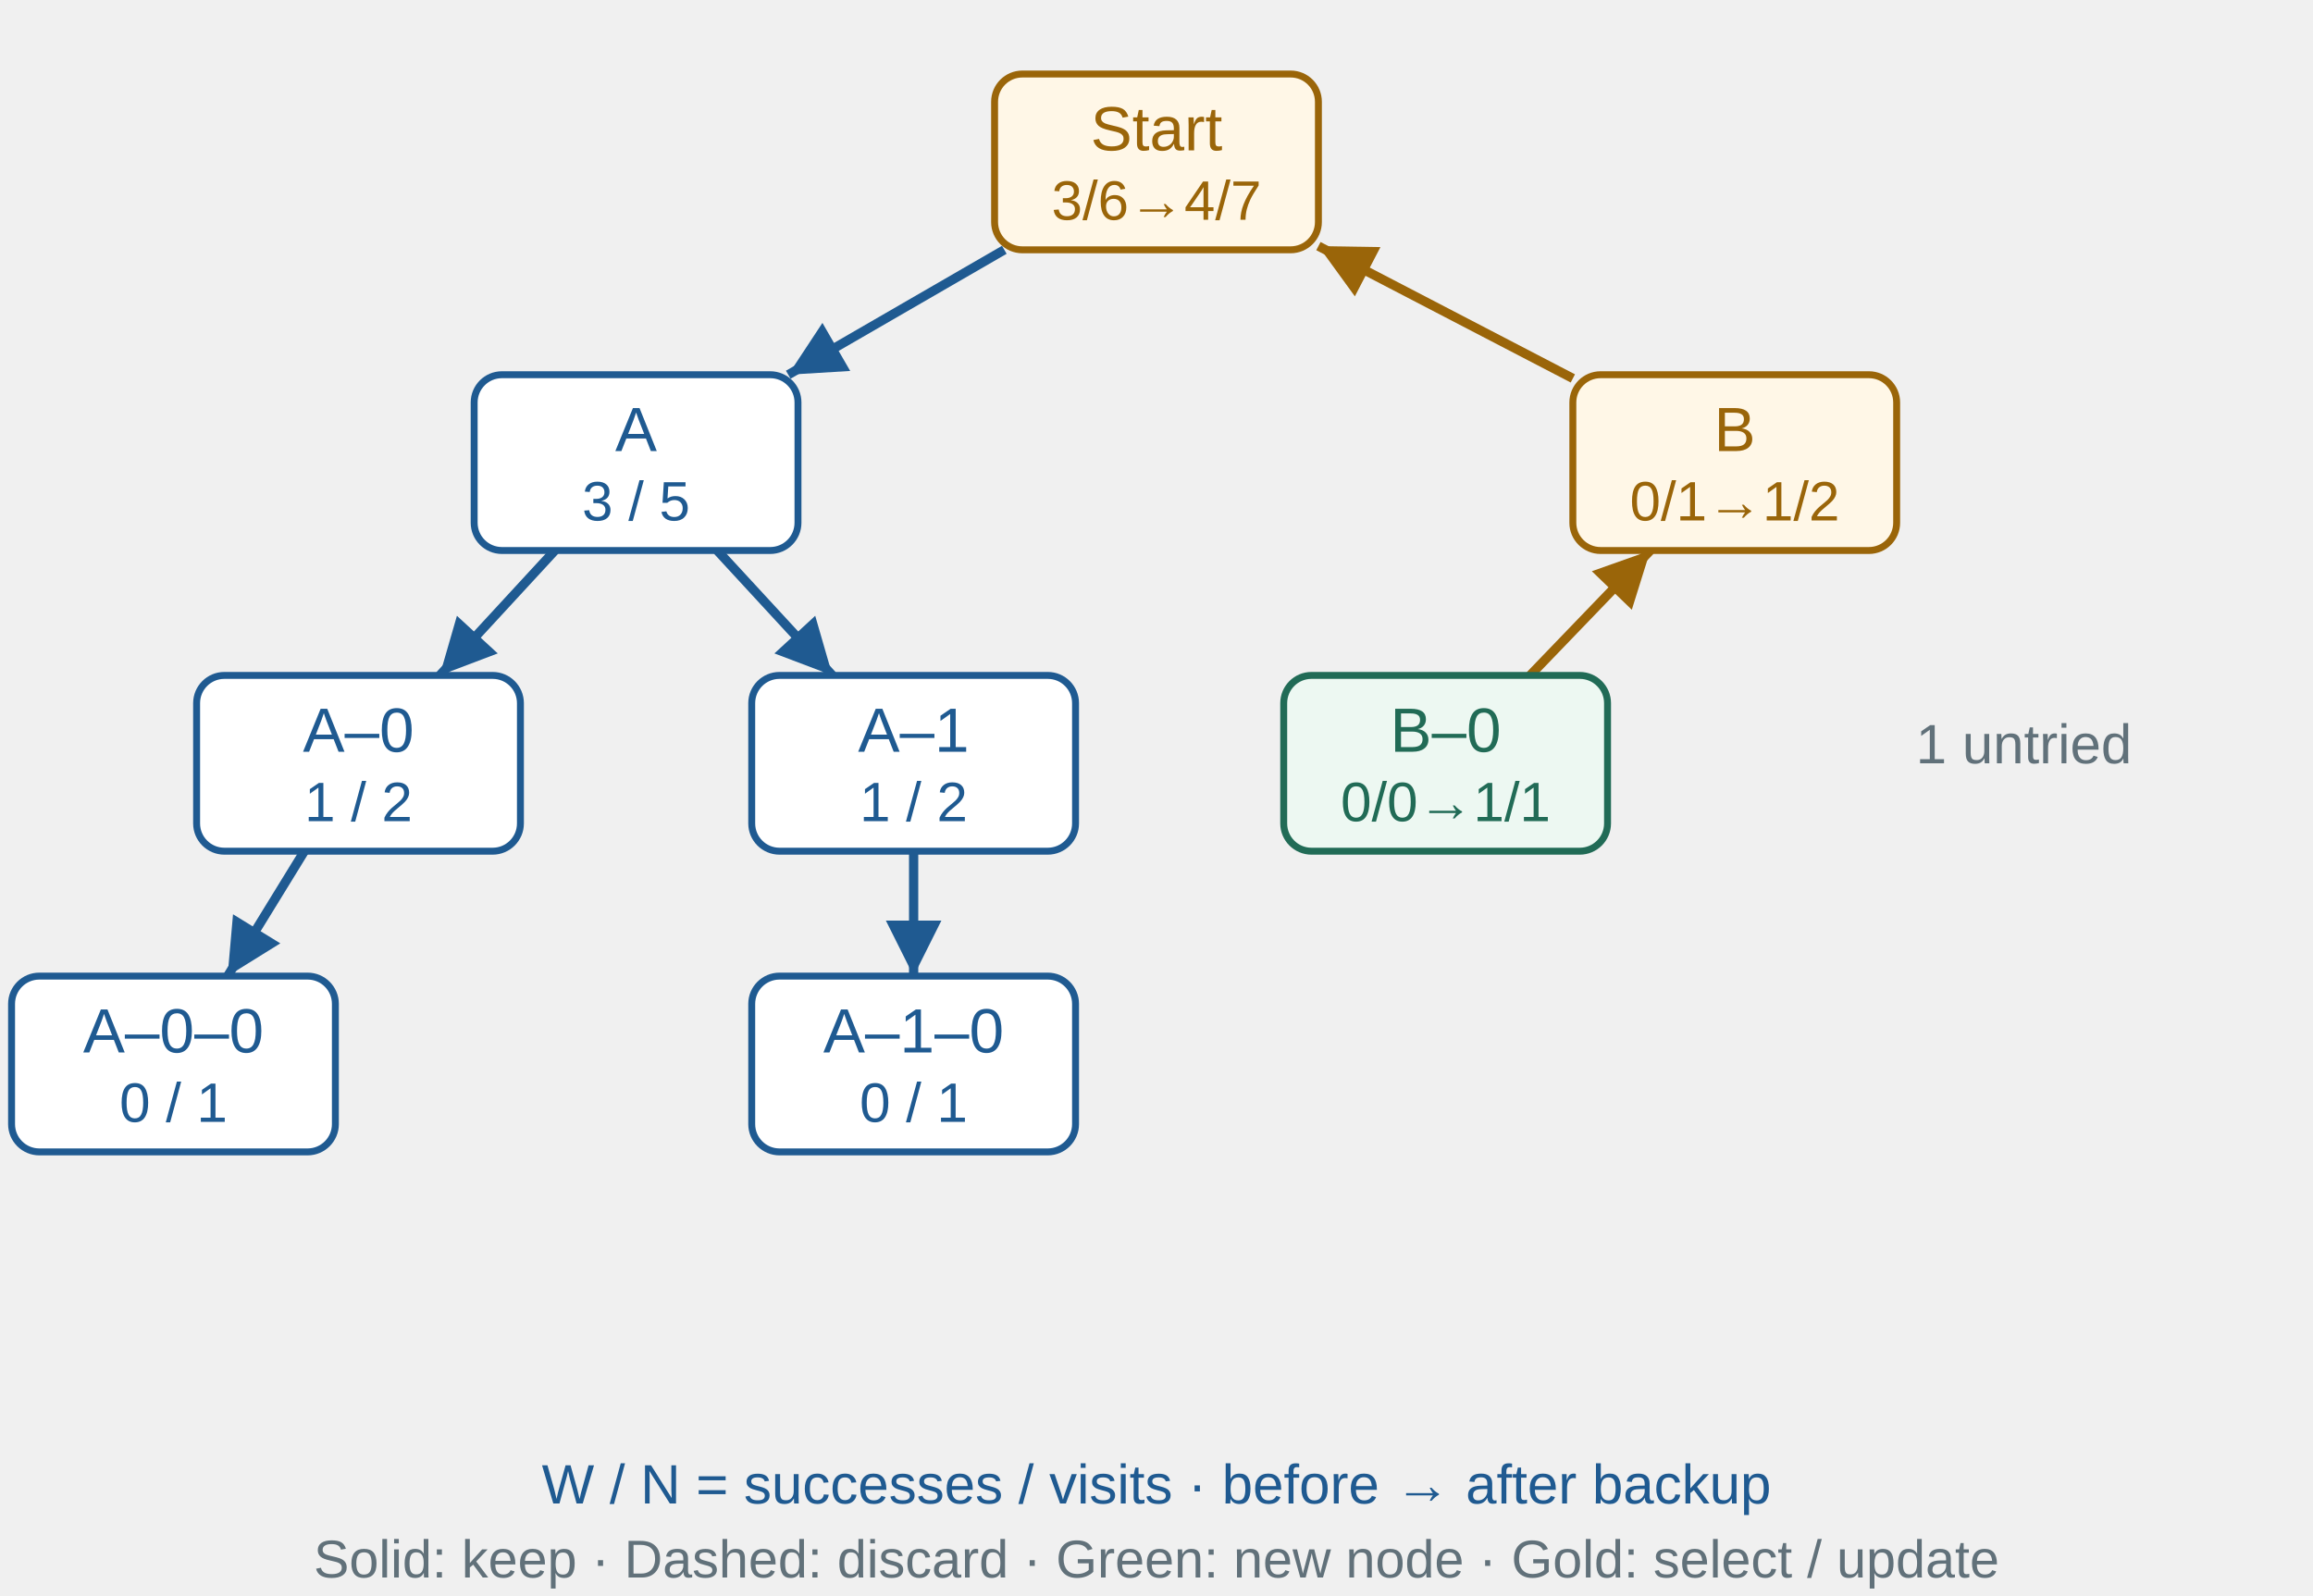
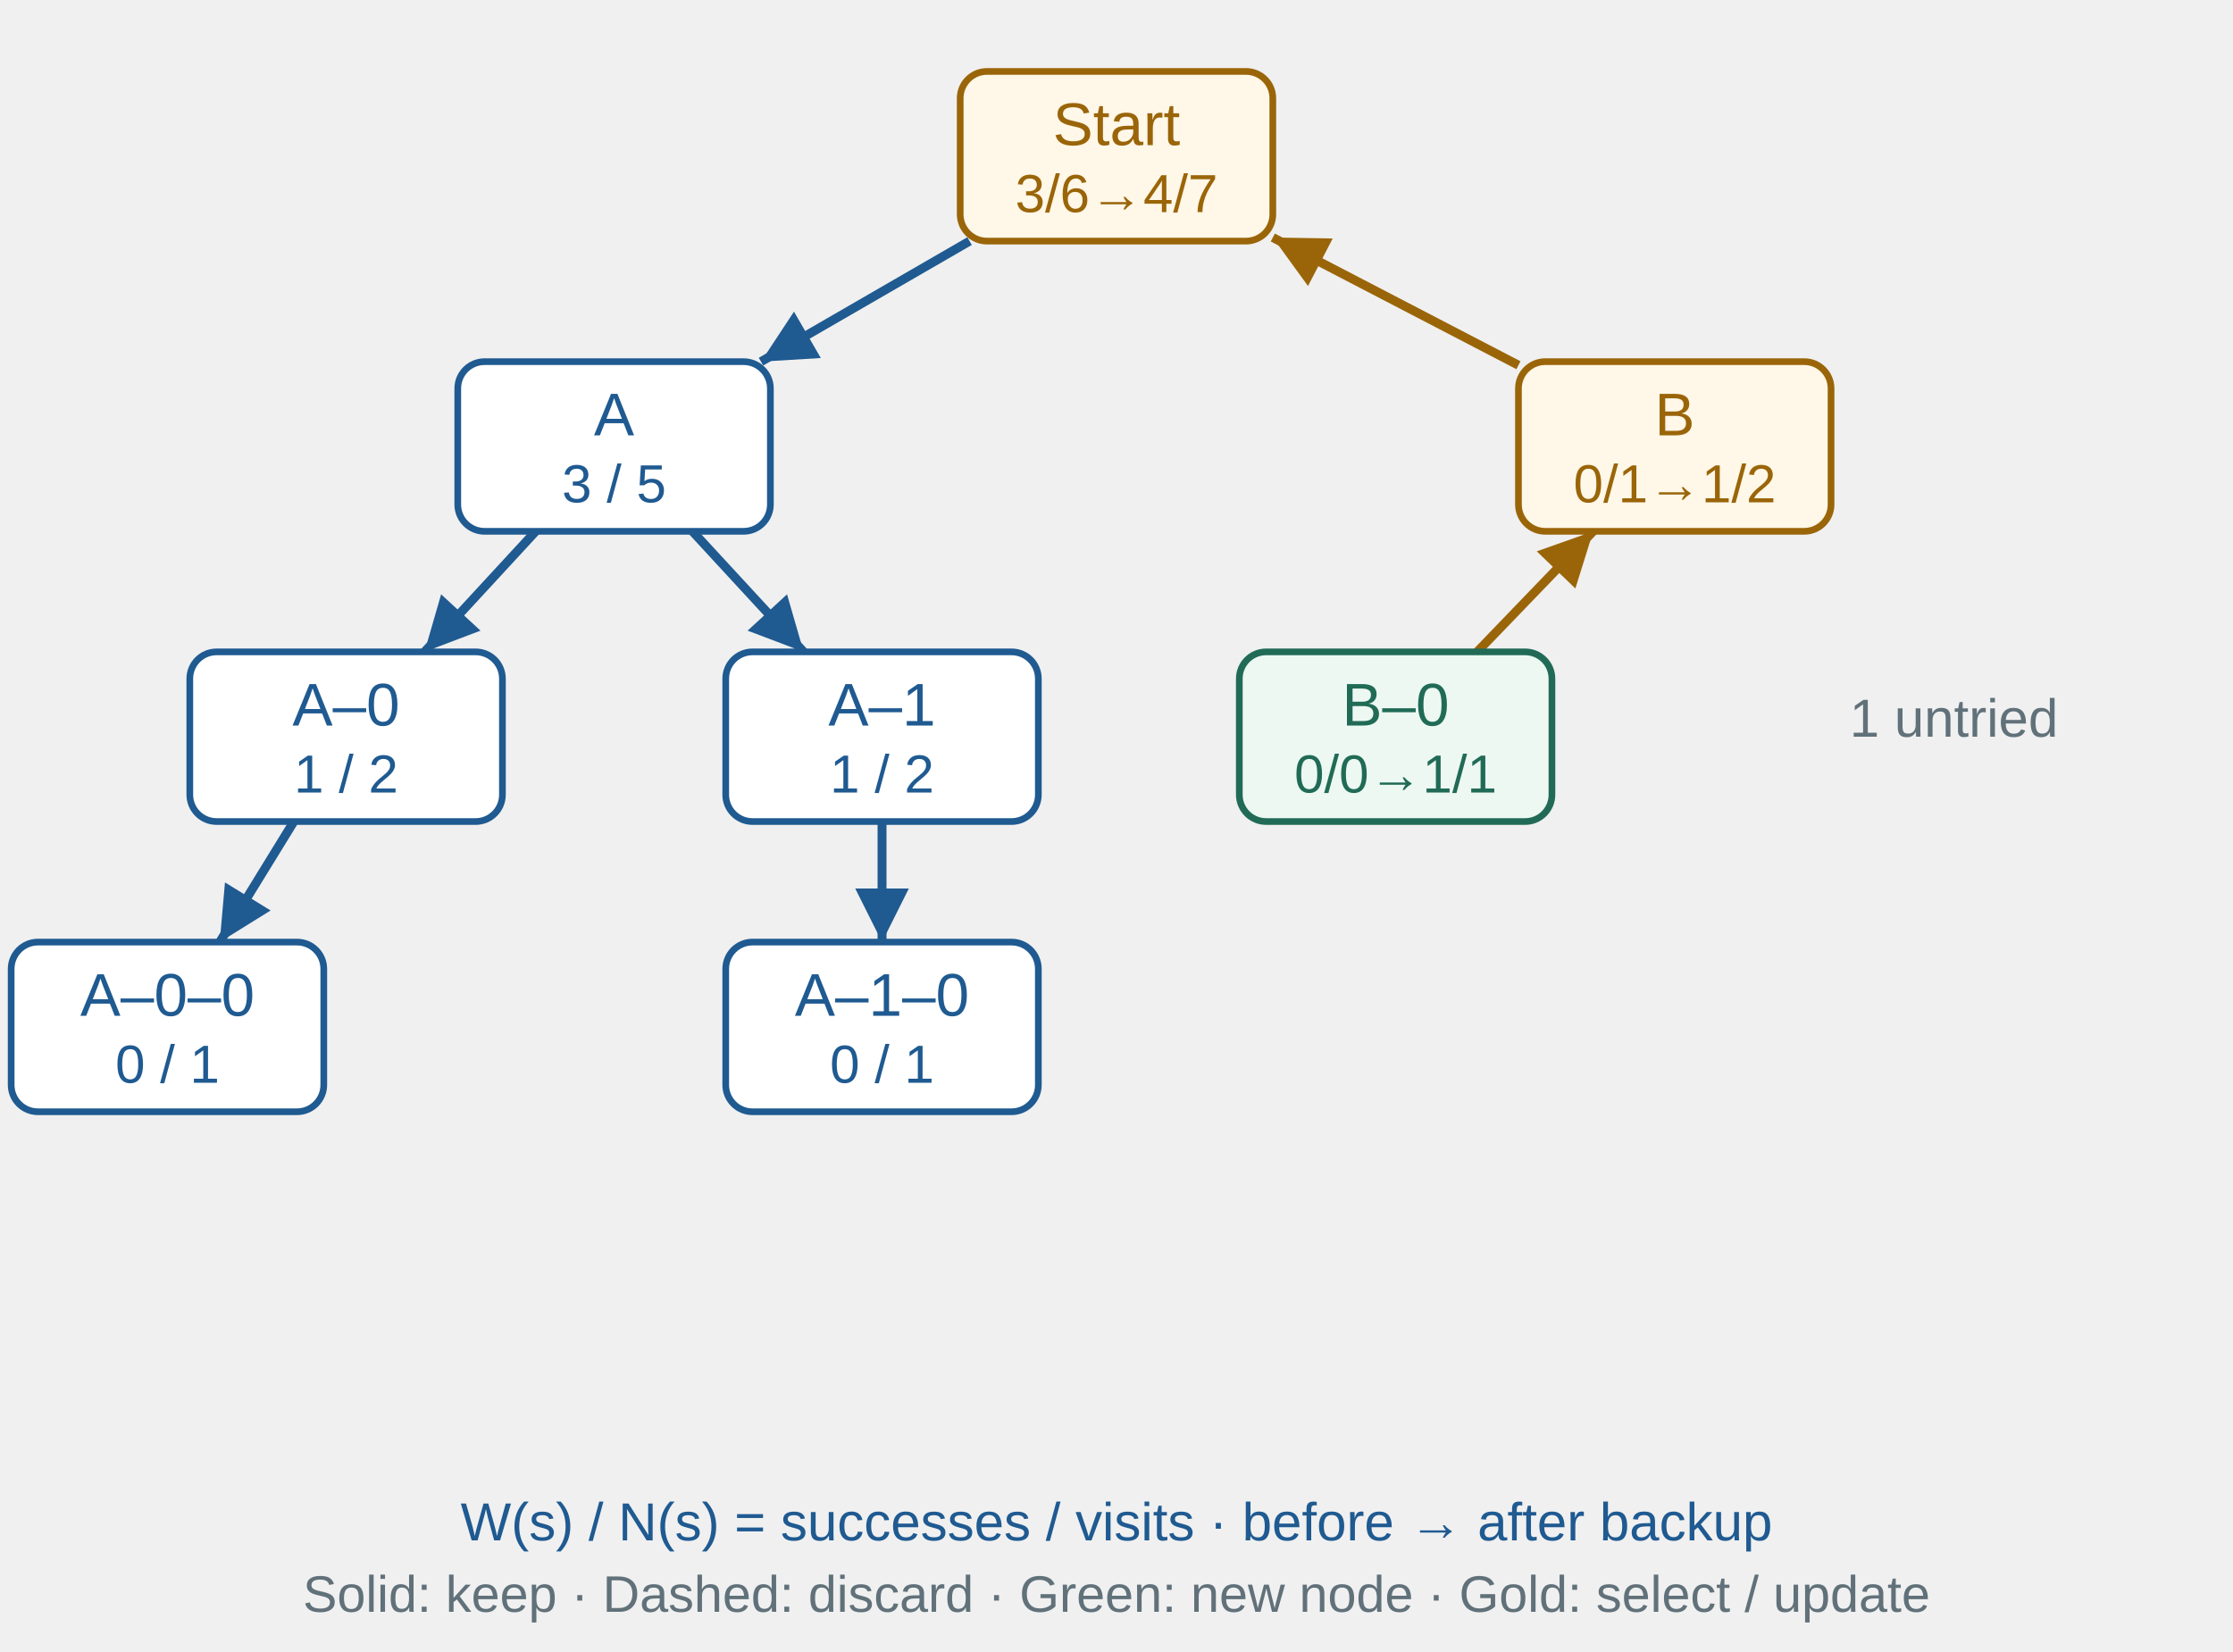
- <svg xmlns="http://www.w3.org/2000/svg" viewBox="0 0 1000 690" role="img" aria-labelledby="title desc">
+ <svg xmlns="http://www.w3.org/2000/svg" viewBox="0 0 1000 740" role="img" aria-labelledby="title desc">
  <defs>
    <marker id="blue" viewBox="0 0 10 10" refX="10" refY="5" markerWidth="6" markerHeight="6" orient="auto-start-reverse">
      <path d="M0 0 L10 5 L0 10 Z" fill="#1f5a91" />
    </marker>
    <marker id="gold" viewBox="0 0 10 10" refX="10" refY="5" markerWidth="6" markerHeight="6" orient="auto-start-reverse">
      <path d="M0 0 L10 5 L0 10 Z" fill="#9a6509" />
    </marker>
    <marker id="green" viewBox="0 0 10 10" refX="10" refY="5" markerWidth="6" markerHeight="6" orient="auto-start-reverse">
      <path d="M0 0 L10 5 L0 10 Z" fill="#216b56" />
    </marker>
    <marker id="red" viewBox="0 0 10 10" refX="10" refY="5" markerWidth="6" markerHeight="6" orient="auto-start-reverse">
      <path d="M0 0 L10 5 L0 10 Z" fill="#ac3543" />
    </marker>
    <marker id="gray" viewBox="0 0 10 10" refX="10" refY="5" markerWidth="6" markerHeight="6" orient="auto-start-reverse">
      <path d="M0 0 L10 5 L0 10 Z" fill="#61717a" />
    </marker>
  </defs>
  <g font-family="Arial, sans-serif" text-anchor="middle">
    <path d="M434.2 108.0 L340.8 162.0" fill="none" stroke="#1f5a91" stroke-width="4" marker-end="url(#blue)" />
    <path d="M680.0 163.6 L570.0 106.4" fill="none" stroke="#9a6509" stroke-width="4" marker-end="url(#gold)" />
    <path d="M239.9 238.0 L190.1 292.0" fill="none" stroke="#1f5a91" stroke-width="4" marker-end="url(#blue)" />
    <path d="M310.1 238.0 L359.9 292.0" fill="none" stroke="#1f5a91" stroke-width="4" marker-end="url(#blue)" />
    <path d="M131.6 368.0 L98.4 422.0" fill="none" stroke="#1f5a91" stroke-width="4" marker-end="url(#blue)" />
    <path d="M395.0 368.0 L395.0 422.0" fill="none" stroke="#1f5a91" stroke-width="4" marker-end="url(#blue)" />
    <path d="M661.5 292.0 L713.5 238.0" fill="none" stroke="#9a6509" stroke-width="4" marker-end="url(#gold)" />
    <rect x="430" y="32" width="140" height="76" rx="12" fill="#fff7e7" stroke="#9a6509" stroke-width="3" />
    <text x="500" y="65" font-size="27" fill="#9a6509">Start</text>
    <text x="500" y="95" font-size="24" fill="#9a6509">3/6→4/7</text>
    <rect x="205" y="162" width="140" height="76" rx="12" fill="white" stroke="#1f5a91" stroke-width="3" />
    <text x="275" y="195" font-size="27" fill="#1f5a91">A</text>
    <text x="275" y="225" font-size="24" fill="#1f5a91">3 / 5</text>
    <rect x="680" y="162" width="140" height="76" rx="12" fill="#fff7e7" stroke="#9a6509" stroke-width="3" />
    <text x="750" y="195" font-size="27" fill="#9a6509">B</text>
    <text x="750" y="225" font-size="24" fill="#9a6509">0/1→1/2</text>
    <rect x="85" y="292" width="140" height="76" rx="12" fill="white" stroke="#1f5a91" stroke-width="3" />
    <text x="155" y="325" font-size="27" fill="#1f5a91">A–0</text>
    <text x="155" y="355" font-size="24" fill="#1f5a91">1 / 2</text>
    <rect x="325" y="292" width="140" height="76" rx="12" fill="white" stroke="#1f5a91" stroke-width="3" />
    <text x="395" y="325" font-size="27" fill="#1f5a91">A–1</text>
    <text x="395" y="355" font-size="24" fill="#1f5a91">1 / 2</text>
    <rect x="5" y="422" width="140" height="76" rx="12" fill="white" stroke="#1f5a91" stroke-width="3" />
    <text x="75" y="455" font-size="27" fill="#1f5a91">A–0–0</text>
    <text x="75" y="485" font-size="24" fill="#1f5a91">0 / 1</text>
    <rect x="325" y="422" width="140" height="76" rx="12" fill="white" stroke="#1f5a91" stroke-width="3" />
    <text x="395" y="455" font-size="27" fill="#1f5a91">A–1–0</text>
    <text x="395" y="485" font-size="24" fill="#1f5a91">0 / 1</text>
    <rect x="555" y="292" width="140" height="76" rx="12" fill="#edf8f2" stroke="#216b56" stroke-width="3" />
    <text x="625" y="325" font-size="27" fill="#216b56">B–0</text>
    <text x="625" y="355" font-size="24" fill="#216b56">0/0→1/1</text>
    <text x="875" y="330" font-size="24" fill="#61717a">1 untried</text>
-     <text x="500" y="650" font-size="24" fill="#1f5a91">W / N = successes / visits · before → after backup</text>
-     <text x="500" y="682" font-size="23" fill="#61717a">Solid: keep · Dashed: discard · Green: new node · Gold: select / update</text>
+     <text x="500" y="690" font-size="24" fill="#1f5a91">W(s) / N(s) = successes / visits · before → after backup</text>
+     <text x="500" y="722" font-size="23" fill="#61717a">Solid: keep · Dashed: discard · Green: new node · Gold: select / update</text>
  </g>
</svg>
